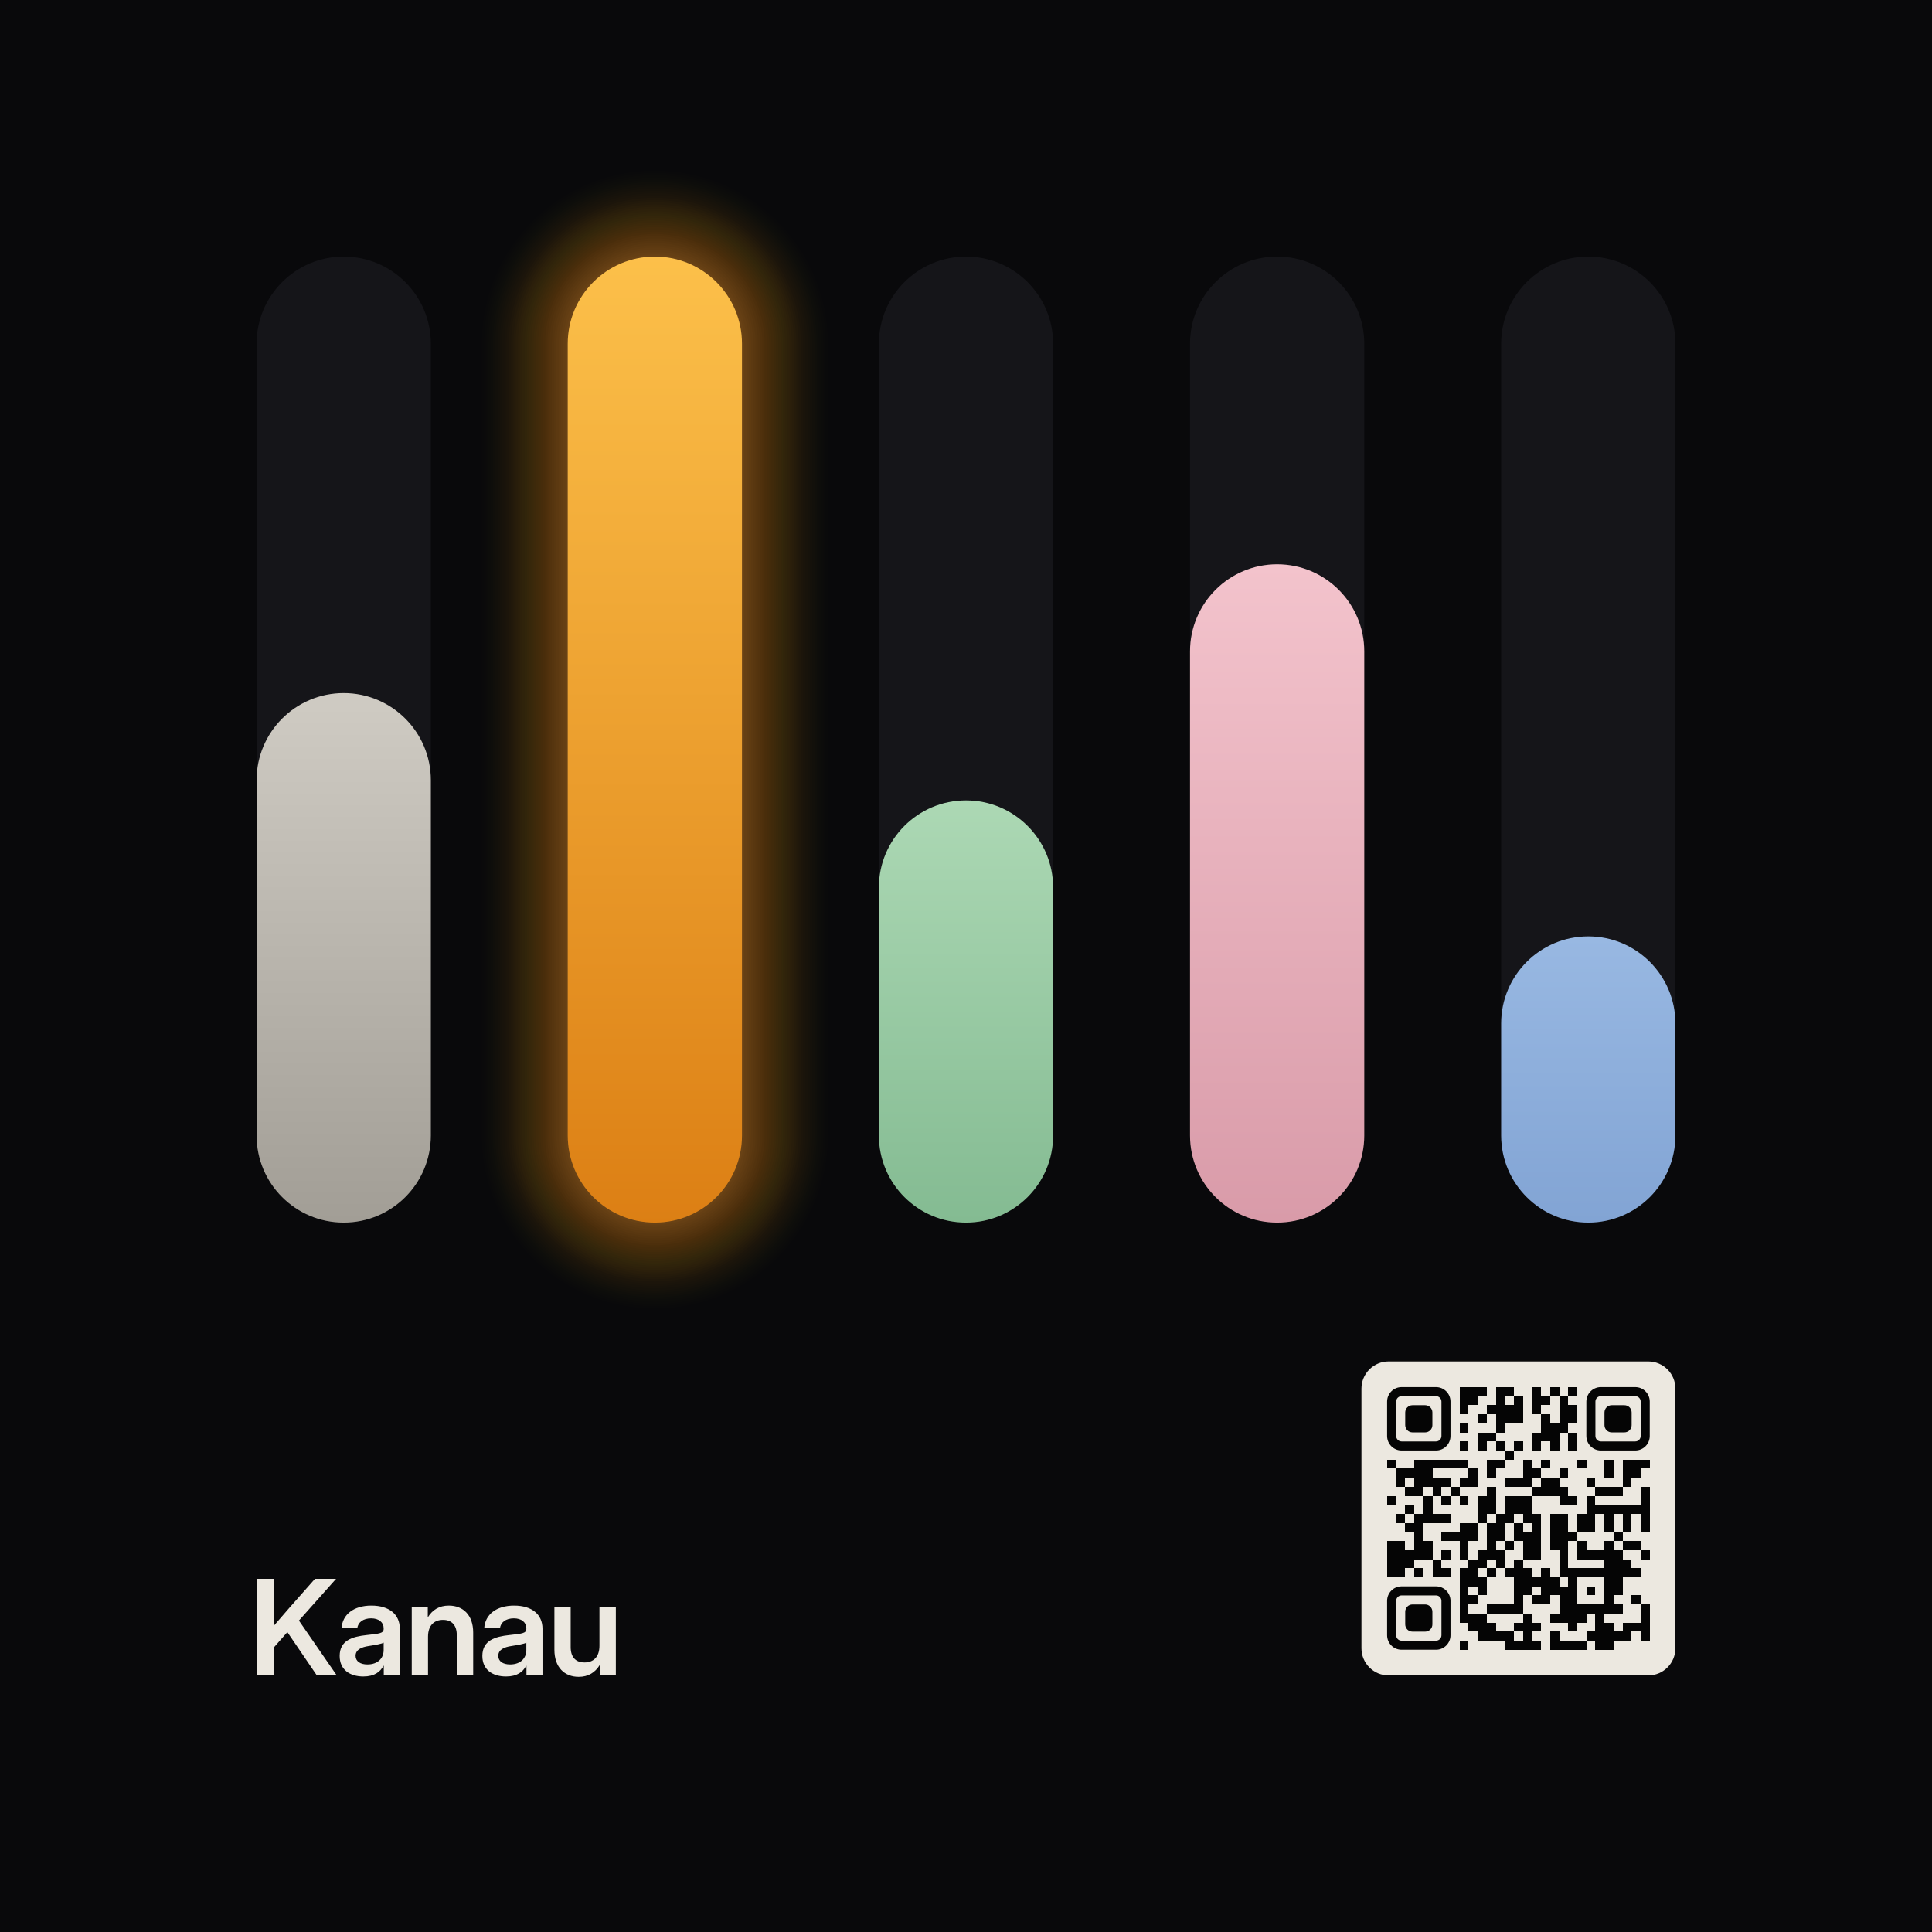
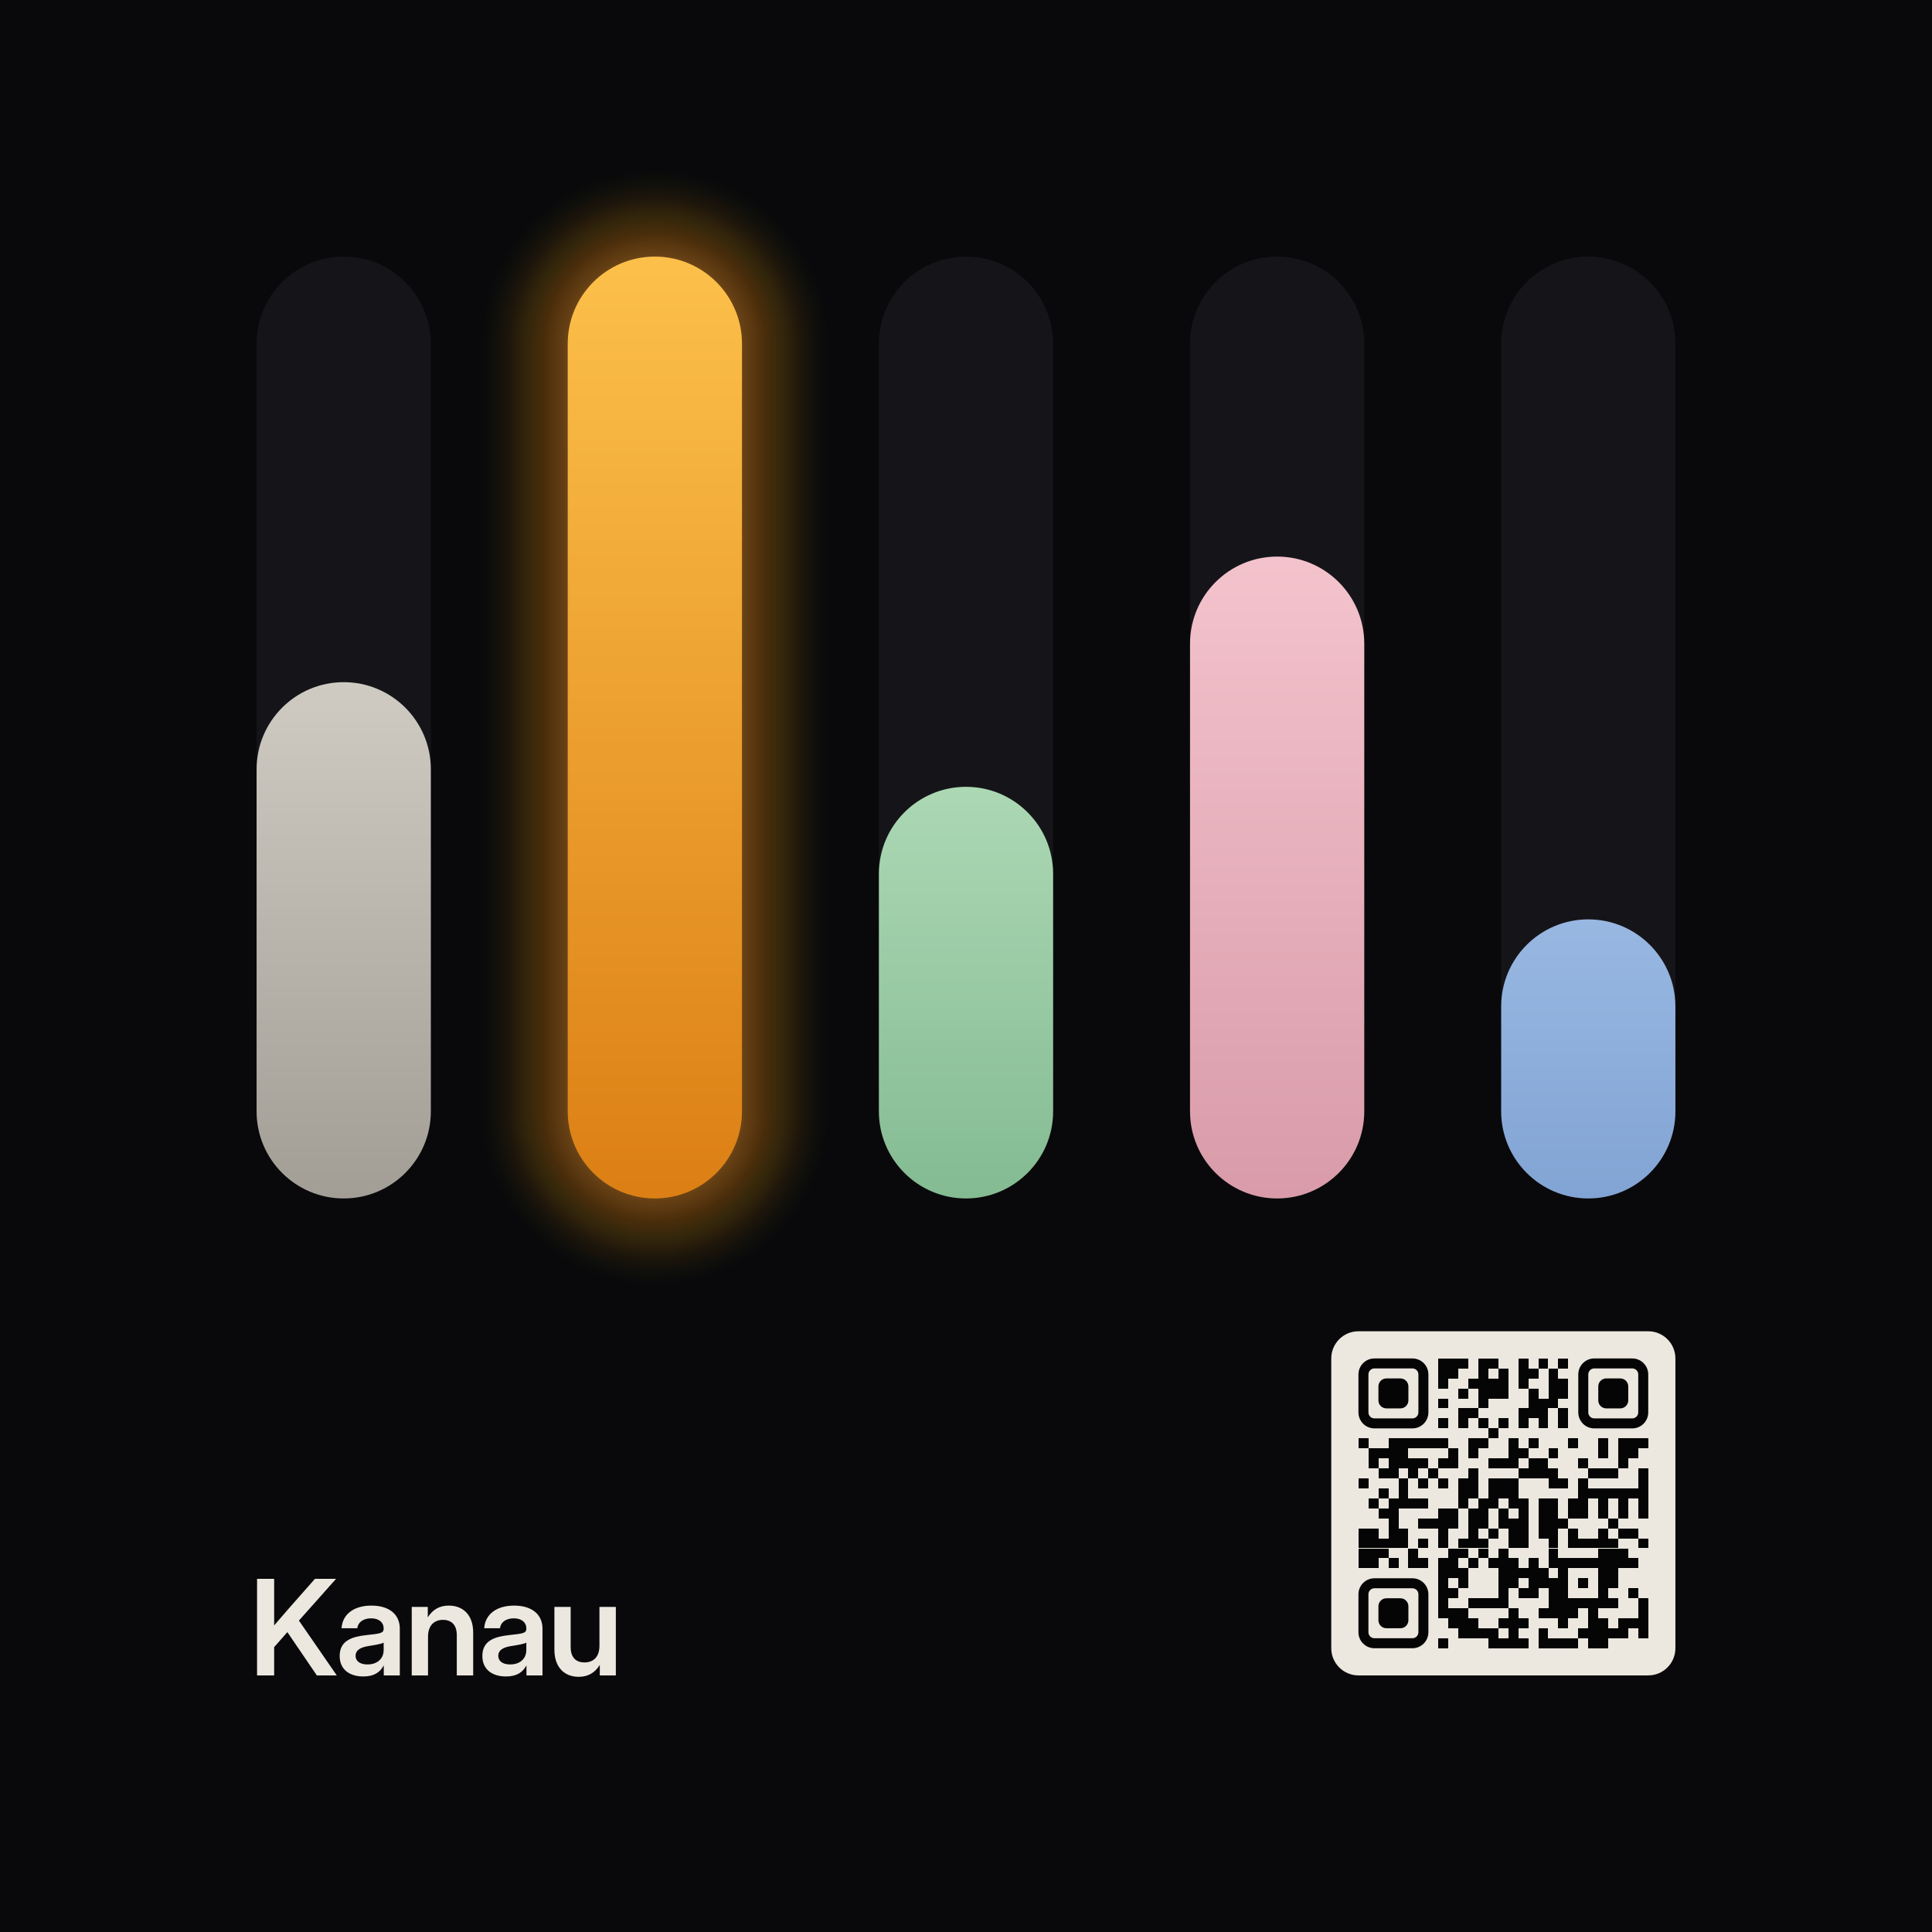
<svg xmlns="http://www.w3.org/2000/svg" viewBox="0 0 256 256" width="64mm" height="64mm">
  <defs>
    <linearGradient id="c0" x1="0" y1="0" x2="0" y2="1">
      <stop offset="0" stop-color="#cfcbc3" />
      <stop offset="1" stop-color="#a29e96" />
    </linearGradient>
    <linearGradient id="c1" x1="0" y1="0" x2="0" y2="1">
      <stop offset="0" stop-color="#fcc04a" />
      <stop offset="1" stop-color="#dc7f14" />
    </linearGradient>
    <linearGradient id="c2" x1="0" y1="0" x2="0" y2="1">
      <stop offset="0" stop-color="#acd8b4" />
      <stop offset="1" stop-color="#84bb92" />
    </linearGradient>
    <linearGradient id="c3" x1="0" y1="0" x2="0" y2="1">
      <stop offset="0" stop-color="#f3c3cc" />
      <stop offset="1" stop-color="#d99ba9" />
    </linearGradient>
    <linearGradient id="c4" x1="0" y1="0" x2="0" y2="1">
      <stop offset="0" stop-color="#98b8e2" />
      <stop offset="1" stop-color="#82a4d4" />
    </linearGradient>
  </defs>
  <rect width="256" height="256" fill="#09090b" />
-   <rect x="34.0" y="34.0" width="23.088" height="128.0" rx="11.544" fill="#151519" />
-   <rect x="75.228" y="34.0" width="23.088" height="128.0" rx="11.544" fill="#151519" />
-   <rect x="116.456" y="34.0" width="23.088" height="128.0" rx="11.544" fill="#151519" />
-   <rect x="157.684" y="34.0" width="23.088" height="128.0" rx="11.544" fill="#151519" />
-   <rect x="198.912" y="34.0" width="23.088" height="128.0" rx="11.544" fill="#151519" />
-   <rect x="63.228" y="22.0" width="47.088" height="152.0" rx="23.544" fill="#f39a1e" opacity="0.002" />
-   <rect x="63.528" y="22.3" width="46.488" height="151.4" rx="23.244" fill="#f39a1e" opacity="0.003" />
-   <rect x="63.828" y="22.6" width="45.888" height="150.8" rx="22.944" fill="#f39a1e" opacity="0.004" />
-   <rect x="64.128" y="22.9" width="45.288" height="150.2" rx="22.644" fill="#f39a1e" opacity="0.005" />
-   <rect x="64.428" y="23.2" width="44.688" height="149.6" rx="22.344" fill="#f39a1e" opacity="0.005" />
-   <rect x="64.728" y="23.5" width="44.088" height="149.0" rx="22.044" fill="#f39a1e" opacity="0.006" />
-   <rect x="65.028" y="23.8" width="43.488" height="148.4" rx="21.744" fill="#f39a1e" opacity="0.007" />
-   <rect x="65.328" y="24.1" width="42.888" height="147.8" rx="21.444" fill="#f39a1e" opacity="0.008" />
-   <rect x="65.628" y="24.4" width="42.288" height="147.2" rx="21.144" fill="#f39a1e" opacity="0.008" />
-   <rect x="65.928" y="24.7" width="41.688" height="146.6" rx="20.844" fill="#f39a1e" opacity="0.009" />
-   <rect x="66.228" y="25.0" width="41.088" height="146.0" rx="20.544" fill="#f39a1e" opacity="0.01" />
-   <rect x="66.528" y="25.3" width="40.488" height="145.4" rx="20.244" fill="#f39a1e" opacity="0.01" />
-   <rect x="66.828" y="25.6" width="39.888" height="144.8" rx="19.944" fill="#f39a1e" opacity="0.011" />
-   <rect x="67.128" y="25.9" width="39.288" height="144.2" rx="19.644" fill="#f39a1e" opacity="0.011" />
-   <rect x="67.428" y="26.2" width="38.688" height="143.6" rx="19.344" fill="#f39a1e" opacity="0.012" />
-   <rect x="67.728" y="26.5" width="38.088" height="143.0" rx="19.044" fill="#f39a1e" opacity="0.012" />
-   <rect x="68.028" y="26.8" width="37.488" height="142.4" rx="18.744" fill="#f39a1e" opacity="0.013" />
-   <rect x="68.328" y="27.1" width="36.888" height="141.8" rx="18.444" fill="#f39a1e" opacity="0.013" />
-   <rect x="68.628" y="27.4" width="36.288" height="141.2" rx="18.144" fill="#f39a1e" opacity="0.014" />
-   <rect x="68.928" y="27.7" width="35.688" height="140.6" rx="17.844" fill="#f39a1e" opacity="0.015" />
-   <rect x="69.228" y="28.0" width="35.088" height="140.0" rx="17.544" fill="#f39a1e" opacity="0.015" />
-   <rect x="69.528" y="28.3" width="34.488" height="139.4" rx="17.244" fill="#f39a1e" opacity="0.015" />
-   <rect x="69.828" y="28.6" width="33.888" height="138.8" rx="16.944" fill="#f39a1e" opacity="0.016" />
-   <rect x="70.128" y="28.9" width="33.288" height="138.2" rx="16.644" fill="#f39a1e" opacity="0.017" />
-   <rect x="70.428" y="29.2" width="32.688" height="137.6" rx="16.344" fill="#f39a1e" opacity="0.017" />
-   <rect x="70.728" y="29.5" width="32.088" height="137.0" rx="16.044" fill="#f39a1e" opacity="0.017" />
-   <rect x="71.028" y="29.8" width="31.488" height="136.4" rx="15.744" fill="#f39a1e" opacity="0.018" />
-   <rect x="71.328" y="30.1" width="30.888" height="135.8" rx="15.444" fill="#f39a1e" opacity="0.018" />
-   <rect x="71.628" y="30.4" width="30.288" height="135.2" rx="15.144" fill="#f39a1e" opacity="0.019" />
-   <rect x="71.928" y="30.7" width="29.688" height="134.6" rx="14.844" fill="#f39a1e" opacity="0.019" />
-   <rect x="72.228" y="31.0" width="29.088" height="134.0" rx="14.544" fill="#f39a1e" opacity="0.02" />
-   <rect x="72.528" y="31.3" width="28.488" height="133.4" rx="14.244" fill="#f39a1e" opacity="0.02" />
-   <rect x="72.828" y="31.6" width="27.888" height="132.8" rx="13.944" fill="#f39a1e" opacity="0.021" />
-   <rect x="73.128" y="31.9" width="27.288" height="132.2" rx="13.644" fill="#f39a1e" opacity="0.021" />
-   <rect x="73.428" y="32.2" width="26.688" height="131.6" rx="13.344" fill="#f39a1e" opacity="0.021" />
-   <rect x="73.728" y="32.5" width="26.088" height="131.0" rx="13.044" fill="#f39a1e" opacity="0.022" />
-   <rect x="74.028" y="32.8" width="25.488" height="130.4" rx="12.744" fill="#f39a1e" opacity="0.022" />
-   <rect x="74.328" y="33.1" width="24.888" height="129.8" rx="12.444" fill="#f39a1e" opacity="0.023" />
-   <rect x="74.628" y="33.4" width="24.288" height="129.2" rx="12.144" fill="#f39a1e" opacity="0.023" />
-   <rect x="74.928" y="33.7" width="23.688" height="128.6" rx="11.844" fill="#f39a1e" opacity="0.024" />
-   <rect x="34.0" y="91.837" width="23.088" height="70.163" rx="11.544" fill="url(#c0)" />
-   <rect x="75.228" y="34.0" width="23.088" height="128.0" rx="11.544" fill="url(#c1)" />
-   <rect x="116.456" y="106.059" width="23.088" height="55.941" rx="11.544" fill="url(#c2)" />
-   <rect x="157.684" y="74.77" width="23.088" height="87.23" rx="11.544" fill="url(#c3)" />
-   <rect x="198.912" y="124.074" width="23.088" height="37.926" rx="11.544" fill="url(#c4)" />
-   <rect x="180.4" y="180.4" width="41.6" height="41.6" rx="3.6" fill="#ece8e0" />
-   <path d="M193.400,183.800h3.600v1.200h-3.600zM198.200,183.800h2.400v1.200h-2.400zM203.000,183.800h1.200v1.200h-1.200zM205.400,183.800h1.200v1.200h-1.200zM207.800,183.800h1.200v1.200h-1.200zM193.400,185.000h2.400v1.200h-2.400zM198.200,185.000h1.200v1.200h-1.200zM200.600,185.000h1.200v1.200h-1.200zM203.000,185.000h2.400v1.200h-2.400zM206.600,185.000h1.200v1.200h-1.200zM193.400,186.200h1.200v1.200h-1.200zM197.000,186.200h4.800v1.200h-4.800zM203.000,186.200h1.200v1.200h-1.200zM206.600,186.200h2.400v1.200h-2.400zM195.800,187.400h1.200v1.200h-1.200zM198.200,187.400h3.600v1.200h-3.600zM204.200,187.400h1.200v1.200h-1.200zM206.600,187.400h2.400v1.200h-2.400zM193.400,188.600h1.200v1.200h-1.200zM198.200,188.600h1.200v1.200h-1.200zM204.200,188.600h3.600v1.200h-3.600zM195.800,189.800h2.400v1.200h-2.400zM203.000,189.800h3.600v1.200h-3.600zM207.800,189.800h1.200v1.200h-1.200zM193.400,191.000h1.200v1.200h-1.200zM195.800,191.000h1.200v1.200h-1.200zM198.200,191.000h1.200v1.200h-1.200zM200.600,191.000h1.200v1.200h-1.200zM203.000,191.000h1.200v1.200h-1.200zM205.400,191.000h1.200v1.200h-1.200zM207.800,191.000h1.200v1.200h-1.200zM199.400,192.200h1.200v1.200h-1.200zM183.800,193.400h1.200v1.200h-1.200zM187.400,193.400h7.200v1.200h-7.200zM197.000,193.400h2.400v1.200h-2.400zM201.800,193.400h1.200v1.200h-1.200zM204.200,193.400h1.200v1.200h-1.200zM209.000,193.400h1.200v1.200h-1.200zM212.600,193.400h1.200v1.200h-1.200zM215.000,193.400h3.600v1.200h-3.600zM185.000,194.600h4.800v1.200h-4.800zM194.600,194.600h1.200v1.200h-1.200zM197.000,194.600h1.200v1.200h-1.200zM201.800,194.600h2.400v1.200h-2.400zM206.600,194.600h1.200v1.200h-1.200zM212.600,194.600h1.200v1.200h-1.200zM215.000,194.600h2.400v1.200h-2.400zM185.000,195.800h1.200v1.200h-1.200zM187.400,195.800h4.800v1.200h-4.800zM193.400,195.800h2.400v1.200h-2.400zM199.400,195.800h3.600v1.200h-3.600zM204.200,195.800h2.400v1.200h-2.400zM210.200,195.800h1.200v1.200h-1.200zM215.000,195.800h1.200v1.200h-1.200zM186.200,197.000h2.400v1.200h-2.400zM189.800,197.000h1.200v1.200h-1.200zM192.200,197.000h1.200v1.200h-1.200zM197.000,197.000h1.200v1.200h-1.200zM203.000,197.000h4.800v1.200h-4.800zM211.400,197.000h3.600v1.200h-3.600zM217.400,197.000h1.200v1.200h-1.200zM183.800,198.200h1.200v1.200h-1.200zM188.600,198.200h1.200v1.200h-1.200zM191.000,198.200h1.200v1.200h-1.200zM193.400,198.200h1.200v1.200h-1.200zM195.800,198.200h2.400v1.200h-2.400zM199.400,198.200h3.600v1.200h-3.600zM206.600,198.200h2.400v1.200h-2.400zM210.200,198.200h1.200v1.200h-1.200zM217.400,198.200h1.200v1.200h-1.200zM186.200,199.400h1.200v1.200h-1.200zM188.600,199.400h1.200v1.200h-1.200zM195.800,199.400h2.400v1.200h-2.400zM199.400,199.400h3.600v1.200h-3.600zM210.200,199.400h8.400v1.200h-8.400zM185.000,200.600h1.200v1.200h-1.200zM187.400,200.600h4.800v1.200h-4.800zM195.800,200.600h1.200v1.200h-1.200zM198.200,200.600h2.400v1.200h-2.400zM201.800,200.600h2.400v1.200h-2.400zM205.400,200.600h2.400v1.200h-2.400zM209.000,200.600h2.400v1.200h-2.400zM212.600,200.600h1.200v1.200h-1.200zM215.000,200.600h1.200v1.200h-1.200zM217.400,200.600h1.200v1.200h-1.200zM186.200,201.800h2.400v1.200h-2.400zM193.400,201.800h2.400v1.200h-2.400zM197.000,201.800h2.400v1.200h-2.400zM200.600,201.800h1.200v1.200h-1.200zM203.000,201.800h1.200v1.200h-1.200zM205.400,201.800h2.400v1.200h-2.400zM209.000,201.800h2.400v1.200h-2.400zM212.600,201.800h1.200v1.200h-1.200zM215.000,201.800h1.200v1.200h-1.200zM217.400,201.800h1.200v1.200h-1.200zM187.400,203.000h1.200v1.200h-1.200zM191.000,203.000h4.800v1.200h-4.800zM197.000,203.000h2.400v1.200h-2.400zM200.600,203.000h3.600v1.200h-3.600zM205.400,203.000h3.600v1.200h-3.600zM213.800,203.000h1.200v1.200h-1.200zM183.800,204.200h2.400v1.200h-2.400zM187.400,204.200h2.400v1.200h-2.400zM193.400,204.200h1.200v1.200h-1.200zM197.000,204.200h1.200v1.200h-1.200zM199.400,204.200h1.200v1.200h-1.200zM201.800,204.200h2.400v1.200h-2.400zM205.400,204.200h2.400v1.200h-2.400zM209.000,204.200h1.200v1.200h-1.200zM212.600,204.200h1.200v1.200h-1.200zM215.000,204.200h2.400v1.200h-2.400zM183.800,205.400h6.000v1.200h-6.000zM191.000,205.400h1.200v1.200h-1.200zM193.400,205.400h1.200v1.200h-1.200zM195.800,205.400h3.600v1.200h-3.600zM201.800,205.400h2.400v1.200h-2.400zM206.600,205.400h1.200v1.200h-1.200zM209.000,205.400h6.000v1.200h-6.000zM217.400,205.400h1.200v1.200h-1.200zM183.800,206.600h3.600v1.200h-3.600zM189.800,206.600h1.200v1.200h-1.200zM194.600,206.600h2.400v1.200h-2.400zM198.200,206.600h1.200v1.200h-1.200zM200.600,206.600h1.200v1.200h-1.200zM206.600,206.600h1.200v1.200h-1.200zM212.600,206.600h3.600v1.200h-3.600zM183.800,207.800h2.400v1.200h-2.400zM187.400,207.800h1.200v1.200h-1.200zM189.800,207.800h2.400v1.200h-2.400zM193.400,207.800h2.400v1.200h-2.400zM197.000,207.800h1.200v1.200h-1.200zM199.400,207.800h3.600v1.200h-3.600zM204.200,207.800h1.200v1.200h-1.200zM206.600,207.800h10.800v1.200h-10.800zM193.400,209.000h3.600v1.200h-3.600zM200.600,209.000h6.000v1.200h-6.000zM207.800,209.000h1.200v1.200h-1.200zM212.600,209.000h2.400v1.200h-2.400zM193.400,210.200h1.200v1.200h-1.200zM195.800,210.200h1.200v1.200h-1.200zM200.600,210.200h2.400v1.200h-2.400zM204.200,210.200h4.800v1.200h-4.800zM210.200,210.200h1.200v1.200h-1.200zM212.600,210.200h2.400v1.200h-2.400zM193.400,211.400h2.400v1.200h-2.400zM200.600,211.400h1.200v1.200h-1.200zM203.000,211.400h2.400v1.200h-2.400zM206.600,211.400h2.400v1.200h-2.400zM212.600,211.400h1.200v1.200h-1.200zM216.200,211.400h1.200v1.200h-1.200zM193.400,212.600h1.200v1.200h-1.200zM197.000,212.600h4.800v1.200h-4.800zM206.600,212.600h8.400v1.200h-8.400zM217.400,212.600h1.200v1.200h-1.200zM193.400,213.800h3.600v1.200h-3.600zM201.800,213.800h1.200v1.200h-1.200zM205.400,213.800h4.800v1.200h-4.800zM211.400,213.800h1.200v1.200h-1.200zM217.400,213.800h1.200v1.200h-1.200zM194.600,215.000h3.600v1.200h-3.600zM200.600,215.000h3.600v1.200h-3.600zM207.800,215.000h1.200v1.200h-1.200zM211.400,215.000h2.400v1.200h-2.400zM215.000,215.000h3.600v1.200h-3.600zM195.800,216.200h4.800v1.200h-4.800zM201.800,216.200h1.200v1.200h-1.200zM205.400,216.200h1.200v1.200h-1.200zM210.200,216.200h6.000v1.200h-6.000zM217.400,216.200h1.200v1.200h-1.200zM193.400,217.400h1.200v1.200h-1.200zM199.400,217.400h4.800v1.200h-4.800zM205.400,217.400h4.800v1.200h-4.800zM211.400,217.400h2.400v1.200h-2.400z" fill="#050505" shape-rendering="crispEdges" />
-   <path fill-rule="evenodd" fill="#050505" d="M185.72,183.8 h4.56 a1.92,1.92 0 0 1 1.92,1.92 v4.56 a1.92,1.92 0 0 1 -1.92,1.92 h-4.56 a1.92,1.92 0 0 1 -1.92,-1.92 v-4.56 a1.92,1.92 0 0 1 1.92,-1.92 z M185.72,185.0 a0.72,0.72 0 0 0 -0.72,0.72 v4.56 a0.72,0.72 0 0 0 0.72,0.72 h4.56 a0.72,0.72 0 0 0 0.72,-0.72 v-4.56 a0.72,0.72 0 0 0 -0.72,-0.72 z" />
-   <rect x="186.2" y="186.2" width="3.6" height="3.6" rx="0.96" fill="#050505" />
-   <path fill-rule="evenodd" fill="#050505" d="M212.12,183.8 h4.56 a1.92,1.92 0 0 1 1.92,1.92 v4.56 a1.92,1.92 0 0 1 -1.92,1.92 h-4.56 a1.92,1.92 0 0 1 -1.92,-1.92 v-4.56 a1.92,1.92 0 0 1 1.92,-1.92 z M212.12,185.0 a0.72,0.72 0 0 0 -0.72,0.72 v4.56 a0.72,0.72 0 0 0 0.72,0.72 h4.56 a0.72,0.72 0 0 0 0.72,-0.72 v-4.56 a0.72,0.72 0 0 0 -0.72,-0.72 z" />
-   <rect x="212.6" y="186.2" width="3.6" height="3.6" rx="0.96" fill="#050505" />
-   <path fill-rule="evenodd" fill="#050505" d="M185.72,210.2 h4.56 a1.92,1.92 0 0 1 1.92,1.92 v4.56 a1.92,1.92 0 0 1 -1.92,1.92 h-4.56 a1.92,1.92 0 0 1 -1.92,-1.92 v-4.56 a1.92,1.92 0 0 1 1.92,-1.92 z M185.72,211.4 a0.72,0.72 0 0 0 -0.72,0.72 v4.56 a0.72,0.72 0 0 0 0.72,0.72 h4.56 a0.72,0.72 0 0 0 0.72,-0.72 v-4.56 a0.72,0.72 0 0 0 -0.72,-0.72 z" />
-   <rect x="186.2" y="212.6" width="3.6" height="3.6" rx="0.96" fill="#050505" />
+   <rect x="34.0" y="34.0" width="23.088" height="124.8" rx="11.544" fill="#151519" />
+   <rect x="75.228" y="34.0" width="23.088" height="124.8" rx="11.544" fill="#151519" />
+   <rect x="116.456" y="34.0" width="23.088" height="124.8" rx="11.544" fill="#151519" />
+   <rect x="157.684" y="34.0" width="23.088" height="124.8" rx="11.544" fill="#151519" />
+   <rect x="198.912" y="34.0" width="23.088" height="124.8" rx="11.544" fill="#151519" />
+   <rect x="63.228" y="22.0" width="47.088" height="148.8" rx="23.544" fill="#f39a1e" opacity="0.002" />
+   <rect x="63.528" y="22.3" width="46.488" height="148.2" rx="23.244" fill="#f39a1e" opacity="0.003" />
+   <rect x="63.828" y="22.6" width="45.888" height="147.6" rx="22.944" fill="#f39a1e" opacity="0.004" />
+   <rect x="64.128" y="22.9" width="45.288" height="147.0" rx="22.644" fill="#f39a1e" opacity="0.005" />
+   <rect x="64.428" y="23.2" width="44.688" height="146.4" rx="22.344" fill="#f39a1e" opacity="0.005" />
+   <rect x="64.728" y="23.5" width="44.088" height="145.8" rx="22.044" fill="#f39a1e" opacity="0.006" />
+   <rect x="65.028" y="23.8" width="43.488" height="145.2" rx="21.744" fill="#f39a1e" opacity="0.007" />
+   <rect x="65.328" y="24.1" width="42.888" height="144.6" rx="21.444" fill="#f39a1e" opacity="0.008" />
+   <rect x="65.628" y="24.4" width="42.288" height="144.0" rx="21.144" fill="#f39a1e" opacity="0.008" />
+   <rect x="65.928" y="24.7" width="41.688" height="143.4" rx="20.844" fill="#f39a1e" opacity="0.009" />
+   <rect x="66.228" y="25.0" width="41.088" height="142.8" rx="20.544" fill="#f39a1e" opacity="0.01" />
+   <rect x="66.528" y="25.3" width="40.488" height="142.2" rx="20.244" fill="#f39a1e" opacity="0.01" />
+   <rect x="66.828" y="25.6" width="39.888" height="141.6" rx="19.944" fill="#f39a1e" opacity="0.011" />
+   <rect x="67.128" y="25.9" width="39.288" height="141.0" rx="19.644" fill="#f39a1e" opacity="0.011" />
+   <rect x="67.428" y="26.2" width="38.688" height="140.4" rx="19.344" fill="#f39a1e" opacity="0.012" />
+   <rect x="67.728" y="26.5" width="38.088" height="139.8" rx="19.044" fill="#f39a1e" opacity="0.012" />
+   <rect x="68.028" y="26.8" width="37.488" height="139.2" rx="18.744" fill="#f39a1e" opacity="0.013" />
+   <rect x="68.328" y="27.1" width="36.888" height="138.6" rx="18.444" fill="#f39a1e" opacity="0.013" />
+   <rect x="68.628" y="27.4" width="36.288" height="138.0" rx="18.144" fill="#f39a1e" opacity="0.014" />
+   <rect x="68.928" y="27.7" width="35.688" height="137.4" rx="17.844" fill="#f39a1e" opacity="0.015" />
+   <rect x="69.228" y="28.0" width="35.088" height="136.8" rx="17.544" fill="#f39a1e" opacity="0.015" />
+   <rect x="69.528" y="28.3" width="34.488" height="136.2" rx="17.244" fill="#f39a1e" opacity="0.015" />
+   <rect x="69.828" y="28.6" width="33.888" height="135.6" rx="16.944" fill="#f39a1e" opacity="0.016" />
+   <rect x="70.128" y="28.9" width="33.288" height="135.0" rx="16.644" fill="#f39a1e" opacity="0.017" />
+   <rect x="70.428" y="29.2" width="32.688" height="134.4" rx="16.344" fill="#f39a1e" opacity="0.017" />
+   <rect x="70.728" y="29.5" width="32.088" height="133.8" rx="16.044" fill="#f39a1e" opacity="0.017" />
+   <rect x="71.028" y="29.8" width="31.488" height="133.2" rx="15.744" fill="#f39a1e" opacity="0.018" />
+   <rect x="71.328" y="30.1" width="30.888" height="132.6" rx="15.444" fill="#f39a1e" opacity="0.018" />
+   <rect x="71.628" y="30.4" width="30.288" height="132.0" rx="15.144" fill="#f39a1e" opacity="0.019" />
+   <rect x="71.928" y="30.7" width="29.688" height="131.4" rx="14.844" fill="#f39a1e" opacity="0.019" />
+   <rect x="72.228" y="31.0" width="29.088" height="130.8" rx="14.544" fill="#f39a1e" opacity="0.02" />
+   <rect x="72.528" y="31.3" width="28.488" height="130.2" rx="14.244" fill="#f39a1e" opacity="0.02" />
+   <rect x="72.828" y="31.6" width="27.888" height="129.6" rx="13.944" fill="#f39a1e" opacity="0.021" />
+   <rect x="73.128" y="31.9" width="27.288" height="129.0" rx="13.644" fill="#f39a1e" opacity="0.021" />
+   <rect x="73.428" y="32.2" width="26.688" height="128.4" rx="13.344" fill="#f39a1e" opacity="0.021" />
+   <rect x="73.728" y="32.5" width="26.088" height="127.8" rx="13.044" fill="#f39a1e" opacity="0.022" />
+   <rect x="74.028" y="32.8" width="25.488" height="127.2" rx="12.744" fill="#f39a1e" opacity="0.022" />
+   <rect x="74.328" y="33.1" width="24.888" height="126.6" rx="12.444" fill="#f39a1e" opacity="0.023" />
+   <rect x="74.628" y="33.4" width="24.288" height="126" rx="12.144" fill="#f39a1e" opacity="0.023" />
+   <rect x="74.928" y="33.7" width="23.688" height="125.4" rx="11.844" fill="#f39a1e" opacity="0.024" />
+   <rect x="34.0" y="90.391" width="23.088" height="68.409" rx="11.544" fill="url(#c0)" />
+   <rect x="75.228" y="34.0" width="23.088" height="124.8" rx="11.544" fill="url(#c1)" />
+   <rect x="116.456" y="104.258" width="23.088" height="54.542" rx="11.544" fill="url(#c2)" />
+   <rect x="157.684" y="73.751" width="23.088" height="85.049" rx="11.544" fill="url(#c3)" />
+   <rect x="198.912" y="121.822" width="23.088" height="36.978" rx="11.544" fill="url(#c4)" />
+   <rect x="176.4" y="176.4" width="45.6" height="45.6" rx="3.6" fill="#ece8e0" />
+   <path d="M190.593,180.000h3.972v1.324h-3.972zM195.890,180.000h2.648v1.324h-2.648zM201.186,180.000h1.324v1.324h-1.324zM203.834,180.000h1.324v1.324h-1.324zM206.483,180.000h1.324v1.324h-1.324zM190.593,181.324h2.648v1.324h-2.648zM195.890,181.324h1.324v1.324h-1.324zM198.538,181.324h1.324v1.324h-1.324zM201.186,181.324h2.648v1.324h-2.648zM205.159,181.324h1.324v1.324h-1.324zM190.593,182.648h1.324v1.324h-1.324zM194.566,182.648h5.297v1.324h-5.297zM201.186,182.648h1.324v1.324h-1.324zM205.159,182.648h2.648v1.324h-2.648zM193.241,183.972h1.324v1.324h-1.324zM195.890,183.972h3.972v1.324h-3.972zM202.510,183.972h1.324v1.324h-1.324zM205.159,183.972h2.648v1.324h-2.648zM190.593,185.297h1.324v1.324h-1.324zM195.890,185.297h1.324v1.324h-1.324zM202.510,185.297h3.972v1.324h-3.972zM193.241,186.621h2.648v1.324h-2.648zM201.186,186.621h3.972v1.324h-3.972zM206.483,186.621h1.324v1.324h-1.324zM190.593,187.945h1.324v1.324h-1.324zM193.241,187.945h1.324v1.324h-1.324zM195.890,187.945h1.324v1.324h-1.324zM198.538,187.945h1.324v1.324h-1.324zM201.186,187.945h1.324v1.324h-1.324zM203.834,187.945h1.324v1.324h-1.324zM206.483,187.945h1.324v1.324h-1.324zM197.214,189.269h1.324v1.324h-1.324zM180.000,190.593h1.324v1.324h-1.324zM183.972,190.593h7.945v1.324h-7.945zM194.566,190.593h2.648v1.324h-2.648zM199.862,190.593h1.324v1.324h-1.324zM202.510,190.593h1.324v1.324h-1.324zM207.807,190.593h1.324v1.324h-1.324zM211.779,190.593h1.324v1.324h-1.324zM214.428,190.593h3.972v1.324h-3.972zM181.324,191.917h5.297v1.324h-5.297zM191.917,191.917h1.324v1.324h-1.324zM194.566,191.917h1.324v1.324h-1.324zM199.862,191.917h2.648v1.324h-2.648zM205.159,191.917h1.324v1.324h-1.324zM211.779,191.917h1.324v1.324h-1.324zM214.428,191.917h2.648v1.324h-2.648zM181.324,193.241h1.324v1.324h-1.324zM183.972,193.241h5.297v1.324h-5.297zM190.593,193.241h2.648v1.324h-2.648zM197.214,193.241h3.972v1.324h-3.972zM202.510,193.241h2.648v1.324h-2.648zM209.131,193.241h1.324v1.324h-1.324zM214.428,193.241h1.324v1.324h-1.324zM182.648,194.566h2.648v1.324h-2.648zM186.621,194.566h1.324v1.324h-1.324zM189.269,194.566h1.324v1.324h-1.324zM194.566,194.566h1.324v1.324h-1.324zM201.186,194.566h5.297v1.324h-5.297zM210.455,194.566h3.972v1.324h-3.972zM217.076,194.566h1.324v1.324h-1.324zM180.000,195.890h1.324v1.324h-1.324zM185.297,195.890h1.324v1.324h-1.324zM187.945,195.890h1.324v1.324h-1.324zM190.593,195.890h1.324v1.324h-1.324zM193.241,195.890h2.648v1.324h-2.648zM197.214,195.890h3.972v1.324h-3.972zM205.159,195.890h2.648v1.324h-2.648zM209.131,195.890h1.324v1.324h-1.324zM217.076,195.890h1.324v1.324h-1.324zM182.648,197.214h1.324v1.324h-1.324zM185.297,197.214h1.324v1.324h-1.324zM193.241,197.214h2.648v1.324h-2.648zM197.214,197.214h3.972v1.324h-3.972zM209.131,197.214h9.269v1.324h-9.269zM181.324,198.538h1.324v1.324h-1.324zM183.972,198.538h5.297v1.324h-5.297zM193.241,198.538h1.324v1.324h-1.324zM195.890,198.538h2.648v1.324h-2.648zM199.862,198.538h2.648v1.324h-2.648zM203.834,198.538h2.648v1.324h-2.648zM207.807,198.538h2.648v1.324h-2.648zM211.779,198.538h1.324v1.324h-1.324zM214.428,198.538h1.324v1.324h-1.324zM217.076,198.538h1.324v1.324h-1.324zM182.648,199.862h2.648v1.324h-2.648zM190.593,199.862h2.648v1.324h-2.648zM194.566,199.862h2.648v1.324h-2.648zM198.538,199.862h1.324v1.324h-1.324zM201.186,199.862h1.324v1.324h-1.324zM203.834,199.862h2.648v1.324h-2.648zM207.807,199.862h2.648v1.324h-2.648zM211.779,199.862h1.324v1.324h-1.324zM214.428,199.862h1.324v1.324h-1.324zM217.076,199.862h1.324v1.324h-1.324zM183.972,201.186h1.324v1.324h-1.324zM187.945,201.186h5.297v1.324h-5.297zM194.566,201.186h2.648v1.324h-2.648zM198.538,201.186h3.972v1.324h-3.972zM203.834,201.186h3.972v1.324h-3.972zM213.103,201.186h1.324v1.324h-1.324zM180.000,202.510h2.648v1.324h-2.648zM183.972,202.510h2.648v1.324h-2.648zM190.593,202.510h1.324v1.324h-1.324zM194.566,202.510h1.324v1.324h-1.324zM197.214,202.510h1.324v1.324h-1.324zM199.862,202.510h2.648v1.324h-2.648zM203.834,202.510h2.648v1.324h-2.648zM207.807,202.510h1.324v1.324h-1.324zM211.779,202.510h1.324v1.324h-1.324zM214.428,202.510h2.648v1.324h-2.648zM180.000,203.834h6.621v1.324h-6.621zM187.945,203.834h1.324v1.324h-1.324zM190.593,203.834h1.324v1.324h-1.324zM193.241,203.834h3.972v1.324h-3.972zM199.862,203.834h2.648v1.324h-2.648zM205.159,203.834h1.324v1.324h-1.324zM207.807,203.834h6.621v1.324h-6.621zM217.076,203.834h1.324v1.324h-1.324zM180.000,205.159h3.972v1.324h-3.972zM186.621,205.159h1.324v1.324h-1.324zM191.917,205.159h2.648v1.324h-2.648zM195.890,205.159h1.324v1.324h-1.324zM198.538,205.159h1.324v1.324h-1.324zM205.159,205.159h1.324v1.324h-1.324zM211.779,205.159h3.972v1.324h-3.972zM180.000,206.483h2.648v1.324h-2.648zM183.972,206.483h1.324v1.324h-1.324zM186.621,206.483h2.648v1.324h-2.648zM190.593,206.483h2.648v1.324h-2.648zM194.566,206.483h1.324v1.324h-1.324zM197.214,206.483h3.972v1.324h-3.972zM202.510,206.483h1.324v1.324h-1.324zM205.159,206.483h11.917v1.324h-11.917zM190.593,207.807h3.972v1.324h-3.972zM198.538,207.807h6.621v1.324h-6.621zM206.483,207.807h1.324v1.324h-1.324zM211.779,207.807h2.648v1.324h-2.648zM190.593,209.131h1.324v1.324h-1.324zM193.241,209.131h1.324v1.324h-1.324zM198.538,209.131h2.648v1.324h-2.648zM202.510,209.131h5.297v1.324h-5.297zM209.131,209.131h1.324v1.324h-1.324zM211.779,209.131h2.648v1.324h-2.648zM190.593,210.455h2.648v1.324h-2.648zM198.538,210.455h1.324v1.324h-1.324zM201.186,210.455h2.648v1.324h-2.648zM205.159,210.455h2.648v1.324h-2.648zM211.779,210.455h1.324v1.324h-1.324zM215.752,210.455h1.324v1.324h-1.324zM190.593,211.779h1.324v1.324h-1.324zM194.566,211.779h5.297v1.324h-5.297zM205.159,211.779h9.269v1.324h-9.269zM217.076,211.779h1.324v1.324h-1.324zM190.593,213.103h3.972v1.324h-3.972zM199.862,213.103h1.324v1.324h-1.324zM203.834,213.103h5.297v1.324h-5.297zM210.455,213.103h1.324v1.324h-1.324zM217.076,213.103h1.324v1.324h-1.324zM191.917,214.428h3.972v1.324h-3.972zM198.538,214.428h3.972v1.324h-3.972zM206.483,214.428h1.324v1.324h-1.324zM210.455,214.428h2.648v1.324h-2.648zM214.428,214.428h3.972v1.324h-3.972zM193.241,215.752h5.297v1.324h-5.297zM199.862,215.752h1.324v1.324h-1.324zM203.834,215.752h1.324v1.324h-1.324zM209.131,215.752h6.621v1.324h-6.621zM217.076,215.752h1.324v1.324h-1.324zM190.593,217.076h1.324v1.324h-1.324zM197.214,217.076h5.297v1.324h-5.297zM203.834,217.076h5.297v1.324h-5.297zM210.455,217.076h2.648v1.324h-2.648z" fill="#050505" shape-rendering="crispEdges" />
+   <path fill-rule="evenodd" fill="#050505" d="M182.119,180.0 h5.032 a2.119,2.119 0 0 1 2.119,2.119 v5.032 a2.119,2.119 0 0 1 -2.119,2.119 h-5.032 a2.119,2.119 0 0 1 -2.119,-2.119 v-5.032 a2.119,2.119 0 0 1 2.119,-2.119 z M182.119,181.324 a0.794,0.794 0 0 0 -0.794,0.794 v5.032 a0.794,0.794 0 0 0 0.794,0.794 h5.032 a0.794,0.794 0 0 0 0.794,-0.794 v-5.032 a0.794,0.794 0 0 0 -0.794,-0.794 z" />
+   <rect x="182.648" y="182.648" width="3.972" height="3.972" rx="1.059" fill="#050505" />
+   <path fill-rule="evenodd" fill="#050505" d="M211.25,180.0 h5.032 a2.119,2.119 0 0 1 2.119,2.119 v5.032 a2.119,2.119 0 0 1 -2.119,2.119 h-5.032 a2.119,2.119 0 0 1 -2.119,-2.119 v-5.032 a2.119,2.119 0 0 1 2.119,-2.119 z M211.25,181.324 a0.794,0.794 0 0 0 -0.794,0.794 v5.032 a0.794,0.794 0 0 0 0.794,0.794 h5.032 a0.794,0.794 0 0 0 0.794,-0.794 v-5.032 a0.794,0.794 0 0 0 -0.794,-0.794 z" />
+   <rect x="211.779" y="182.648" width="3.972" height="3.972" rx="1.059" fill="#050505" />
+   <path fill-rule="evenodd" fill="#050505" d="M182.119,209.131 h5.032 a2.119,2.119 0 0 1 2.119,2.119 v5.032 a2.119,2.119 0 0 1 -2.119,2.119 h-5.032 a2.119,2.119 0 0 1 -2.119,-2.119 v-5.032 a2.119,2.119 0 0 1 2.119,-2.119 z M182.119,210.455 a0.794,0.794 0 0 0 -0.794,0.794 v5.032 a0.794,0.794 0 0 0 0.794,0.794 h5.032 a0.794,0.794 0 0 0 0.794,-0.794 v-5.032 a0.794,0.794 0 0 0 -0.794,-0.794 z" />
+   <rect x="182.648" y="211.779" width="3.972" height="3.972" rx="1.059" fill="#050505" />
  <text x="33.0" y="222.0" font-family="Inter Display, Inter" font-weight="600" font-size="17.6" letter-spacing="-0.35" fill="#ece8e0">Kanau</text>
</svg>
